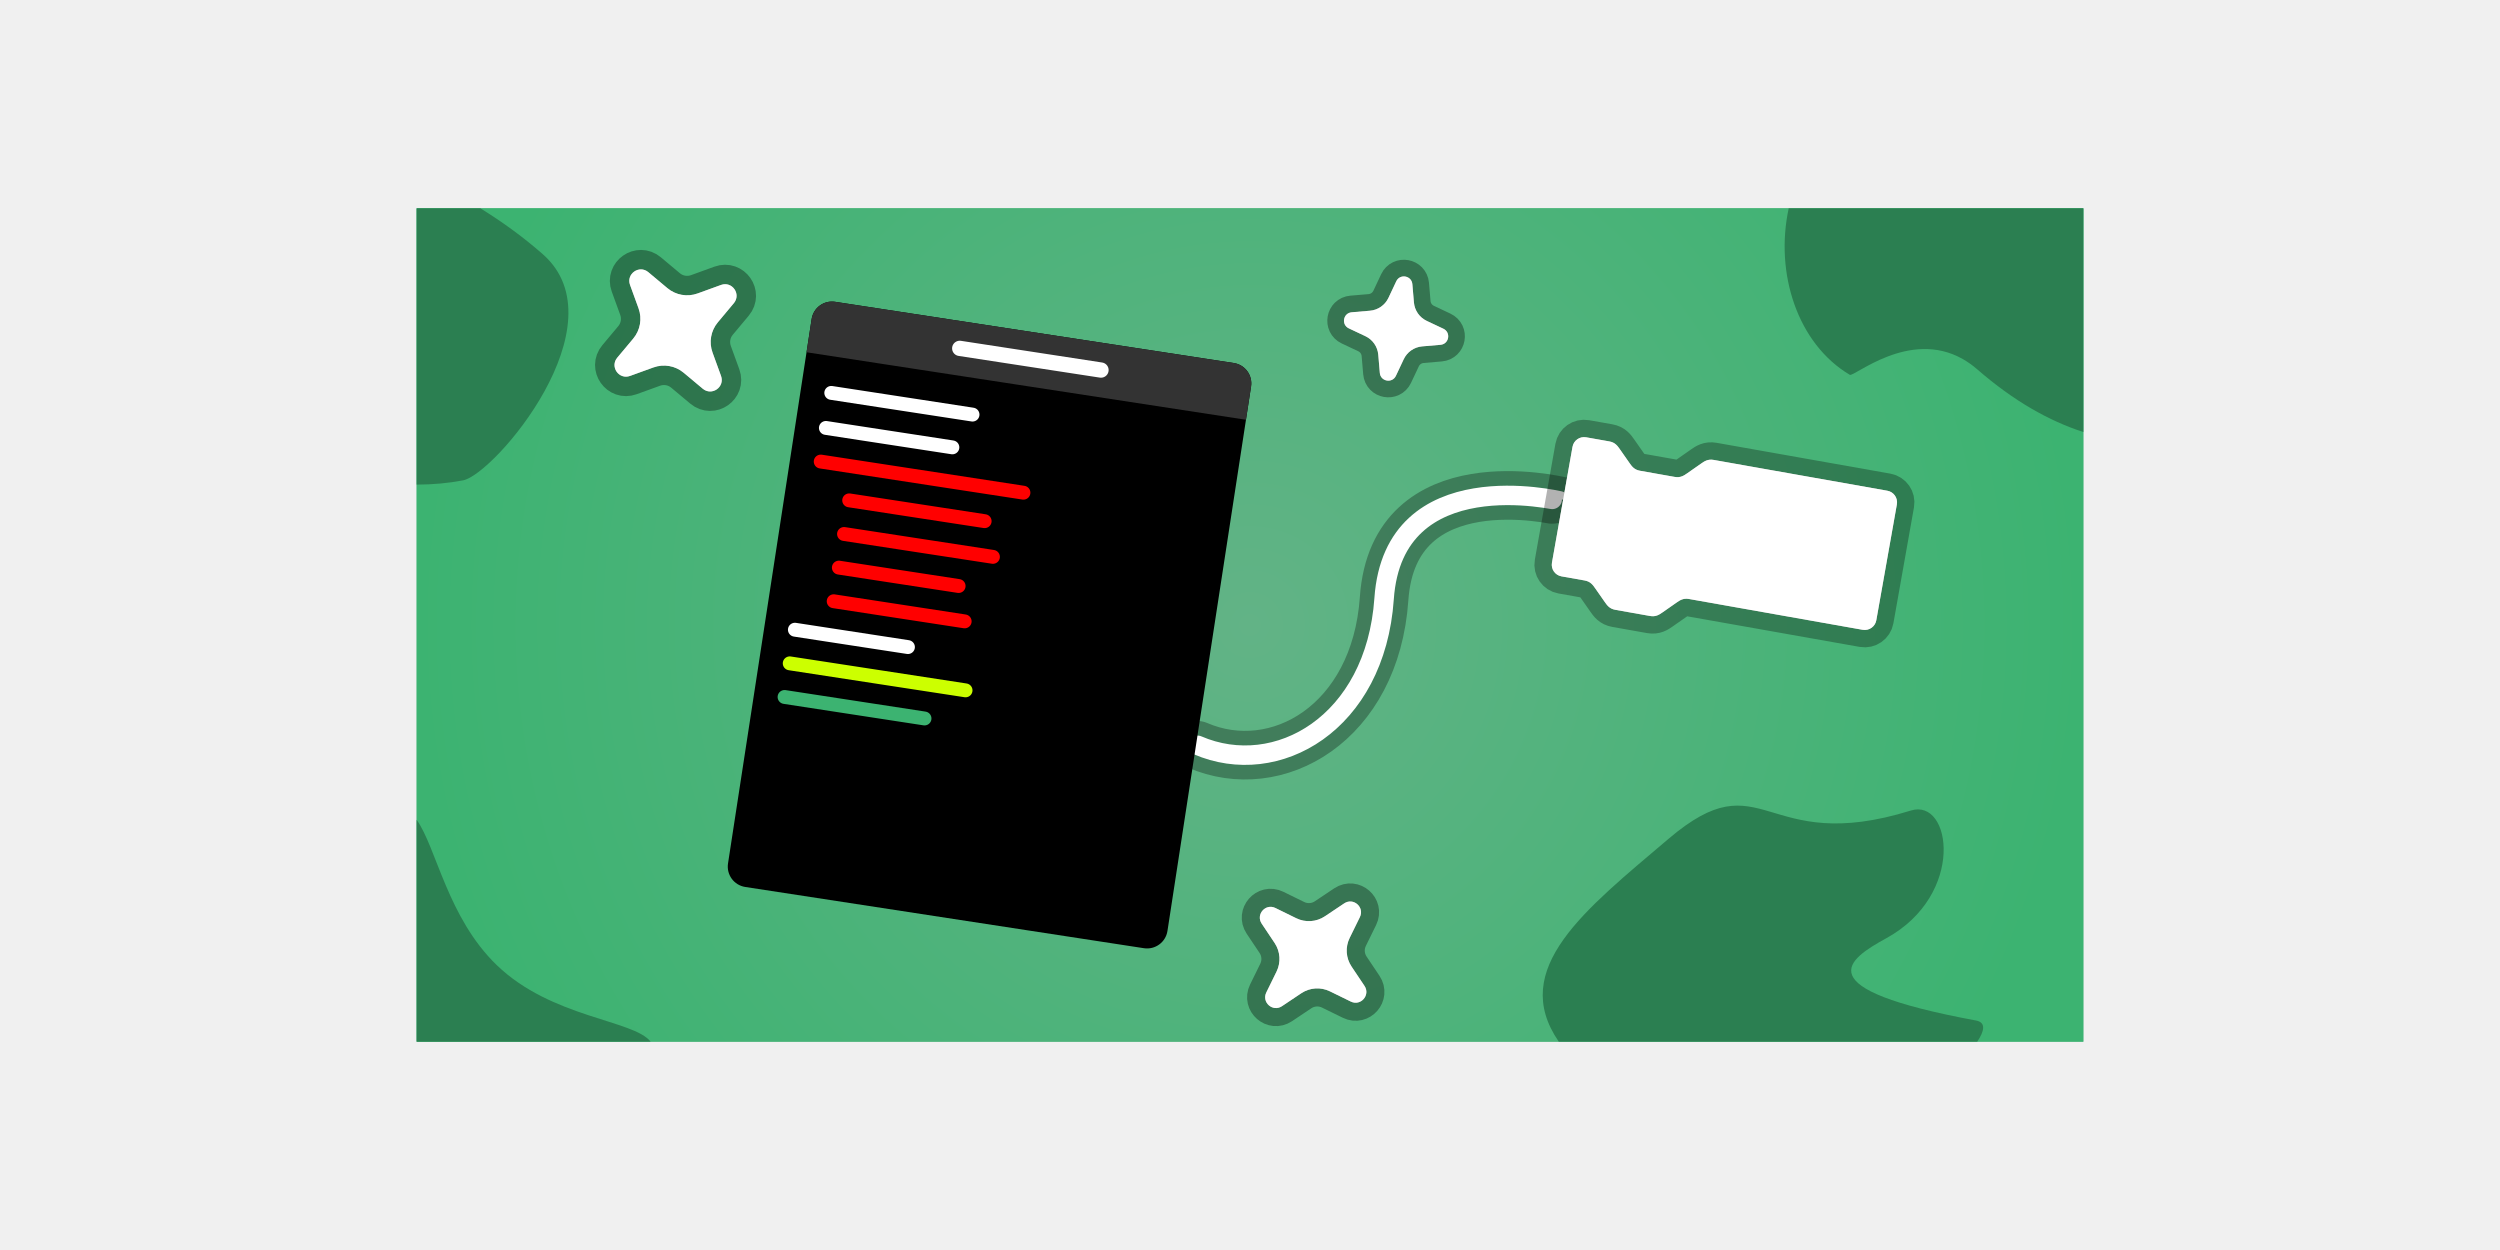
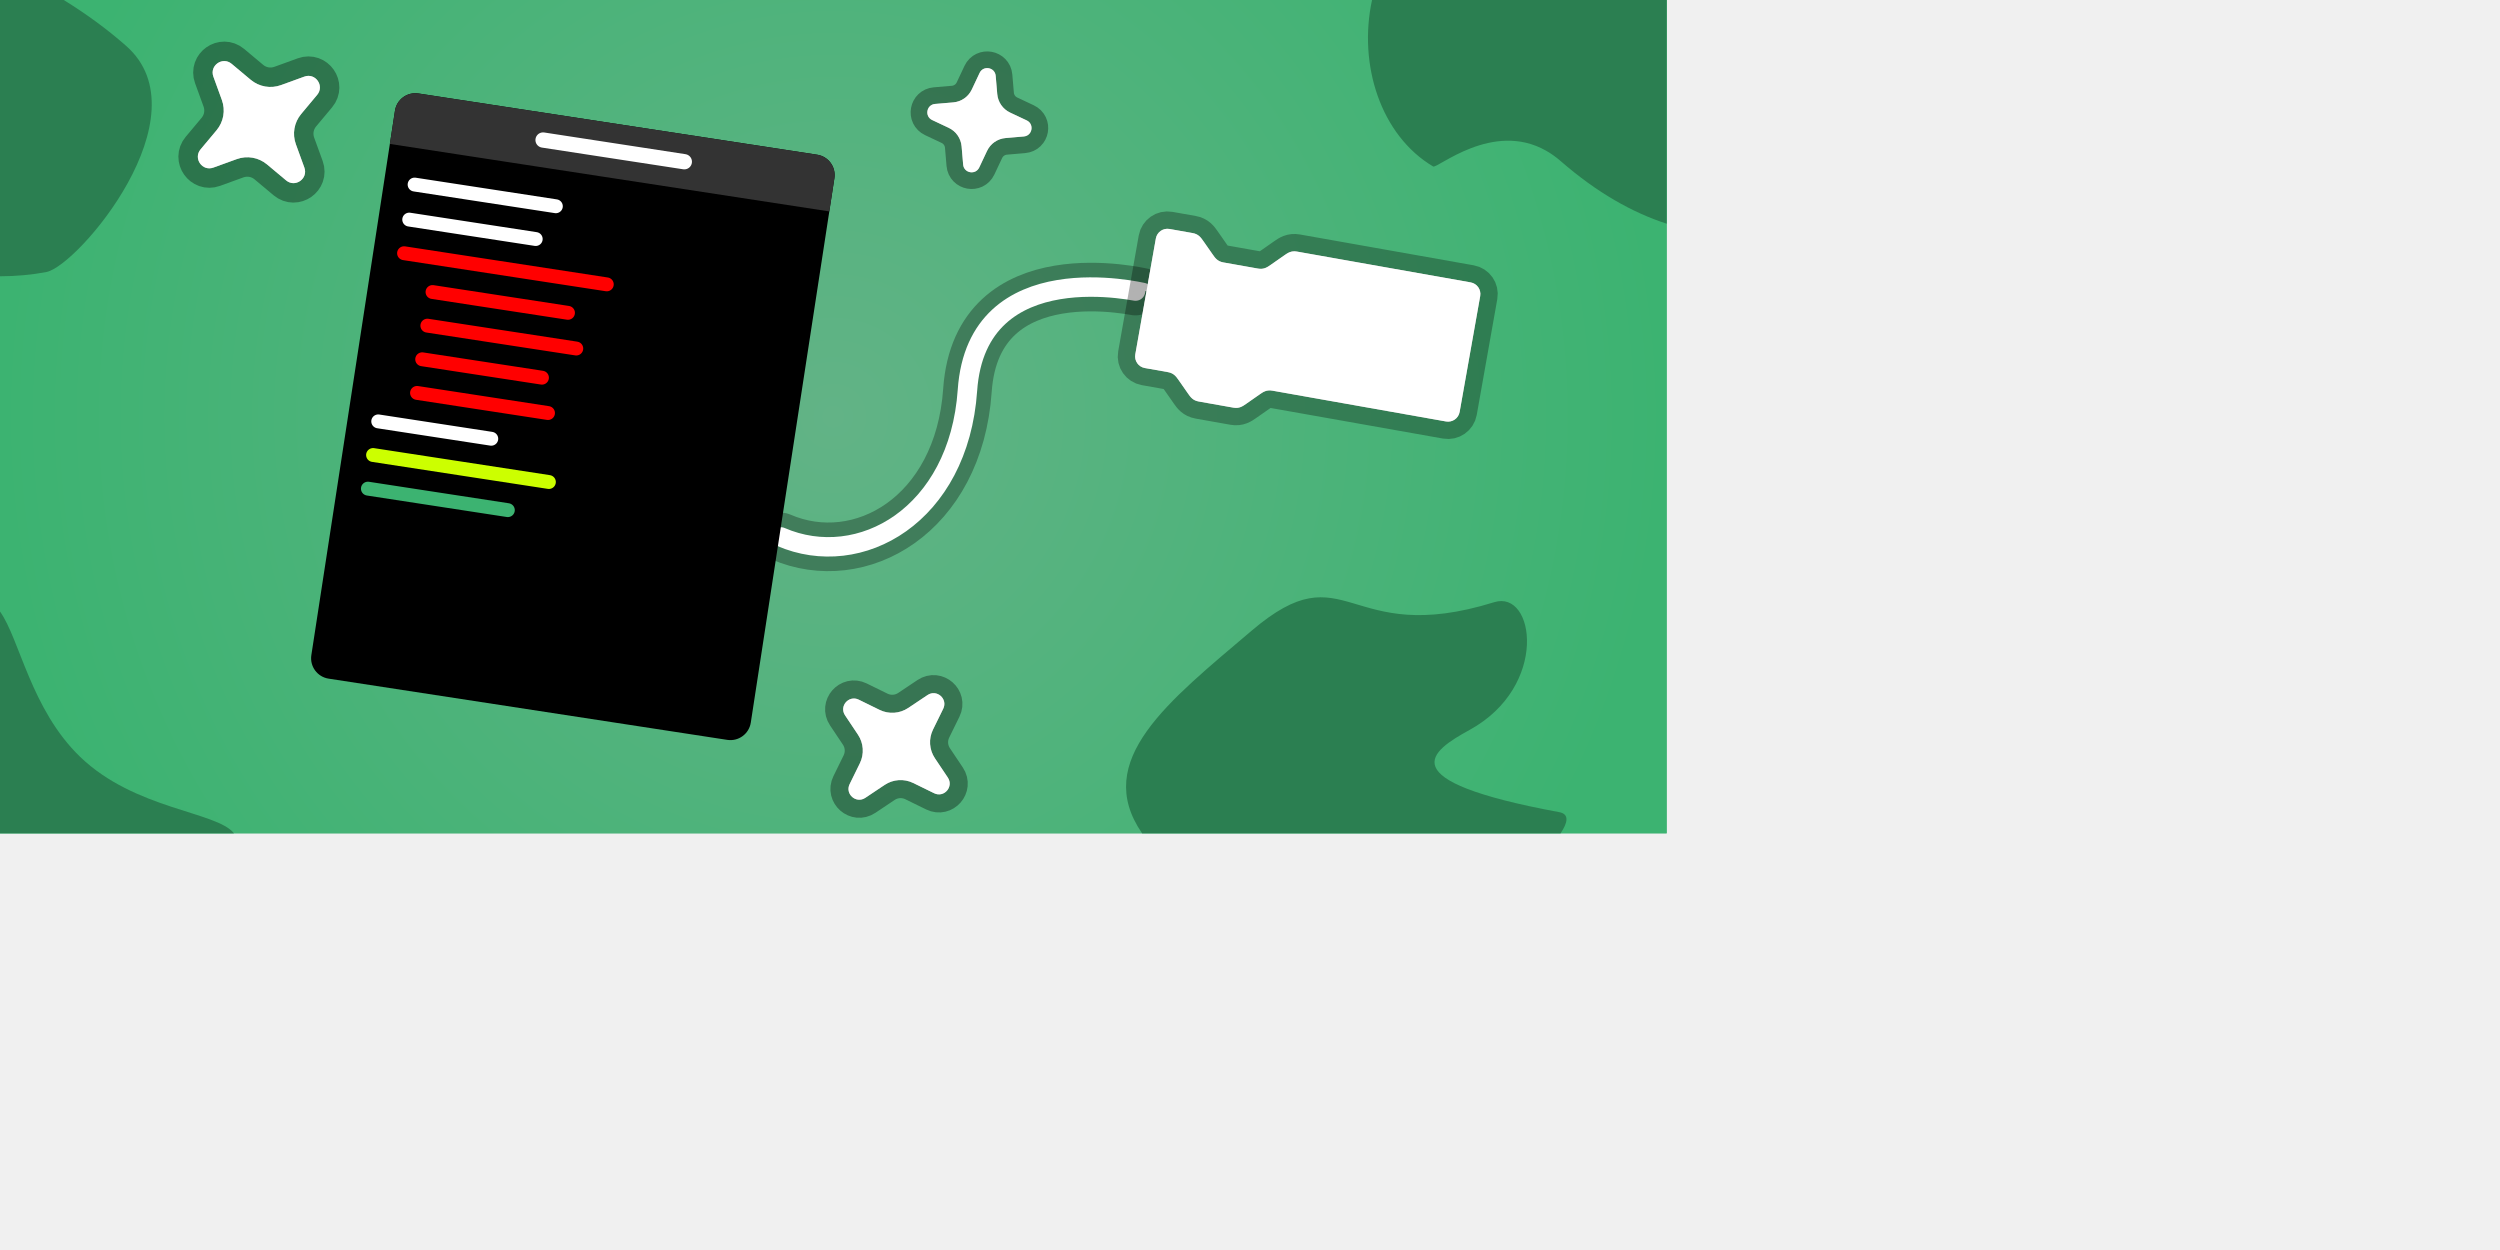
<svg xmlns="http://www.w3.org/2000/svg" version="1.1" width="900" height="450" viewBox="0,0,900,450">
  <defs>
    <linearGradient x1="300" y1="0" x2="300" y2="300" gradientUnits="userSpaceOnUse" id="color-1">
      <stop offset="0" stop-color="#3cb371" />
      <stop offset="1" stop-color="#51b37d" />
    </linearGradient>
    <radialGradient cx="300" cy="150" r="300" gradientUnits="userSpaceOnUse" id="color-2">
      <stop offset="0" stop-color="#62b386" />
      <stop offset="1" stop-color="#3cb371" />
    </radialGradient>
    <clipPath id="clip-1">
      <rect x="-300" y="-150" transform="scale(0.5,0.5)" width="1800" height="900" fill="none" fill-rule="nonzero" stroke="none" stroke-width="0.5" stroke-linecap="butt" />
    </clipPath>
  </defs>
-   <g transform="translate(150,75)">
+   <g>
    <g clip-path="url(#clip-1)" data-paper-data="{&quot;isPaintingLayer&quot;:true}" stroke-linejoin="miter" stroke-miterlimit="10" stroke-dasharray="" stroke-dashoffset="0" style="mix-blend-mode: normal">
      <path d="M0,0h600v300h-600z" fill="url(#color-1)" fill-rule="evenodd" stroke="none" stroke-width="1" stroke-linecap="square" />
      <path d="M0,0h600v300h-600z" fill="url(#color-2)" fill-rule="evenodd" stroke="none" stroke-width="1" stroke-linecap="square" />
      <path d="M0,0h600v300h-600z" fill-opacity="0" fill="#000000" fill-rule="evenodd" stroke="none" stroke-width="1" stroke-linecap="square" />
      <path d="M281.109,193.302c28.478,12.329 64.067,-7.832 67.168,-52.775c3.436,-49.802 63.091,-35.141 63.098,-35.242" data-paper-data="{&quot;index&quot;:null}" fill="none" fill-rule="nonzero" stroke-opacity="0.302" stroke="#000000" stroke-width="17.5" stroke-linecap="round" />
      <path d="M281.109,193.302c28.478,12.329 64.067,-7.832 67.168,-52.775c3.436,-49.802 63.091,-35.141 63.098,-35.242" data-paper-data="{&quot;index&quot;:null}" fill="none" fill-rule="nonzero" stroke="#ffffff" stroke-width="7" stroke-linecap="round" />
      <g fill-rule="nonzero">
        <path d="M118.295,244.31c-4.052,-0.622 -6.833,-4.412 -6.21,-8.464l30.102,-195.99c0.622,-4.052 4.412,-6.833 8.464,-6.21l143.525,22.044c4.052,0.622 6.833,4.412 6.21,8.464l-30.102,195.99c-0.622,4.052 -4.412,6.833 -8.464,6.21z" fill="#000000" stroke="none" stroke-width="0" stroke-linecap="butt" />
        <g fill="none" stroke-width="5" stroke-linecap="round">
          <path d="M200.107,74.252l-50.85,-7.81" stroke="#ffffff" />
          <path d="M147.319,79.055l45.538,6.994" stroke="#ffffff" />
          <path d="M176.857,157.948l-40.695,-6.25" stroke="#ffffff" />
          <path d="M134.303,163.805l63.295,9.721" stroke="#ccff00" />
          <path d="M132.443,175.912l50.381,7.738" stroke="#3cb371" />
          <g stroke="#ff0000">
            <path d="M145.46,91.162l72.981,11.209" />
            <path d="M155.707,105.129l48.766,7.49" />
            <path d="M153.848,117.236l53.609,8.234" />
            <path d="M151.988,129.343l43.116,6.622" />
            <path d="M197.281,148.692l-47.152,-7.242" />
          </g>
        </g>
        <g>
          <path d="M140.349,51.817l1.837,-11.961c0.622,-4.052 4.412,-6.833 8.464,-6.21l143.525,22.044c4.052,0.622 6.833,4.412 6.21,8.464l-1.837,11.961z" fill="#333333" stroke="none" stroke-width="0" stroke-linecap="butt" />
          <path d="M195.506,50.412l50.85,7.81" fill="none" stroke="#ffffff" stroke-width="5.5" stroke-linecap="round" />
        </g>
      </g>
      <g fill="#ffffff" fill-rule="evenodd" stroke-linecap="butt">
        <path d="M90.263,28.727c3.026,2.535 7.173,3.264 10.882,1.914l8.435,-3.066c3.99,-1.445 7.327,3.315 4.603,6.567l-5.756,6.888c-2.535,3.026 -3.264,7.173 -1.917,10.876l3.066,8.435c1.445,3.99 -3.315,7.327 -6.573,4.607l-6.883,-5.76c-3.022,-2.53 -7.169,-3.259 -10.873,-1.912l-8.438,3.061c-3.987,1.451 -7.323,-3.309 -4.603,-6.567l5.76,-6.883c2.53,-3.022 3.259,-7.169 1.908,-10.878l-3.066,-8.435c-1.445,-3.99 3.315,-7.327 6.573,-4.607z" stroke-opacity="0.349" stroke="#000000" stroke-width="14" />
        <path d="M90.263,28.727c3.026,2.535 7.173,3.264 10.882,1.914l8.435,-3.066c3.99,-1.445 7.327,3.315 4.603,6.567l-5.756,6.888c-2.535,3.026 -3.264,7.173 -1.917,10.876l3.066,8.435c1.445,3.99 -3.315,7.327 -6.573,4.607l-6.883,-5.76c-3.022,-2.53 -7.169,-3.259 -10.873,-1.912l-8.438,3.061c-3.987,1.451 -7.323,-3.309 -4.603,-6.567l5.76,-6.883c2.53,-3.022 3.259,-7.169 1.908,-10.878l-3.066,-8.435c-1.445,-3.99 3.315,-7.327 6.573,-4.607z" stroke="none" stroke-width="1" />
      </g>
      <g fill="#ffffff" fill-rule="evenodd" stroke-linecap="butt">
        <path d="M335.873,262.669c-1.625,3.309 -1.362,7.233 0.69,10.295l4.661,6.966c2.2,3.297 -1.373,7.383 -4.93,5.638l-7.53,-3.685c-3.309,-1.625 -7.233,-1.362 -10.291,0.686l-6.966,4.661c-3.297,2.2 -7.383,-1.373 -5.643,-4.934l3.69,-7.526c1.621,-3.304 1.358,-7.228 -0.689,-10.287l-4.657,-6.971c-2.204,-3.292 1.369,-7.379 4.93,-5.638l7.526,3.69c3.304,1.621 7.228,1.358 10.291,-0.694l6.966,-4.661c3.297,-2.2 7.383,1.373 5.643,4.934z" stroke-opacity="0.349" stroke="#000000" stroke-width="13" />
        <path d="M335.873,262.669c-1.625,3.309 -1.362,7.233 0.69,10.295l4.661,6.966c2.2,3.297 -1.373,7.383 -4.93,5.638l-7.53,-3.685c-3.309,-1.625 -7.233,-1.362 -10.291,0.686l-6.966,4.661c-3.297,2.2 -7.383,-1.373 -5.643,-4.934l3.69,-7.526c1.621,-3.304 1.358,-7.228 -0.689,-10.287l-4.657,-6.971c-2.204,-3.292 1.369,-7.379 4.93,-5.638l7.526,3.69c3.304,1.621 7.228,1.358 10.291,-0.694l6.966,-4.661c3.297,-2.2 7.383,1.373 5.643,4.934z" stroke="none" stroke-width="1" />
      </g>
      <g fill="#ffffff" fill-rule="evenodd" stroke-linecap="butt">
        <path d="M359.012,33.869c0.245,2.888 2.01,5.426 4.633,6.66l5.962,2.808c2.818,1.331 2.064,5.532 -1.04,5.796l-6.567,0.565c-2.888,0.245 -5.426,2.01 -6.659,4.629l-2.808,5.962c-1.331,2.818 -5.532,2.064 -5.801,-1.041l-0.56,-6.566c-0.246,-2.883 -2.011,-5.421 -4.629,-6.654l-5.961,-2.813c-2.818,-1.327 -2.065,-5.527 1.04,-5.796l6.566,-0.56c2.883,-0.246 5.421,-2.011 6.655,-4.634l2.808,-5.962c1.331,-2.818 5.532,-2.064 5.801,1.041z" stroke-opacity="0.349" stroke="#000000" stroke-width="12" />
        <path d="M359.012,33.869c0.245,2.888 2.01,5.426 4.633,6.66l5.962,2.808c2.818,1.331 2.064,5.532 -1.04,5.796l-6.567,0.565c-2.888,0.245 -5.426,2.01 -6.659,4.629l-2.808,5.962c-1.331,2.818 -5.532,2.064 -5.801,-1.041l-0.56,-6.566c-0.246,-2.883 -2.011,-5.421 -4.629,-6.654l-5.961,-2.813c-2.818,-1.327 -2.065,-5.527 1.04,-5.796l6.566,-0.56c2.883,-0.246 5.421,-2.011 6.655,-4.634l2.808,-5.962c1.331,-2.818 5.532,-2.064 5.801,1.041z" stroke="none" stroke-width="1" />
      </g>
      <path d="" data-paper-data="{&quot;index&quot;:null}" fill="none" fill-rule="nonzero" stroke="#ffffff" stroke-width="7" stroke-linecap="round" />
      <path d="M416.103,85.859c0.409,-2.304 2.608,-3.841 4.912,-3.432l8.344,1.48c2.086,0.37 2.944,1.598 3.802,2.826l3.432,4.912c0.858,1.228 1.716,2.456 3.802,2.826l12.516,2.221c2.086,0.37 3.314,-0.488 4.542,-1.346l4.912,-3.432c1.228,-0.858 2.456,-1.716 4.542,-1.346l62.534,11.095c2.304,0.409 3.841,2.608 3.432,4.912l-7.402,41.721c-0.409,2.304 -2.608,3.841 -4.912,3.432l-62.534,-11.095c-2.086,-0.37 -3.314,0.488 -4.542,1.346l-4.912,3.432c-1.228,0.858 -2.456,1.716 -4.542,1.346l-12.516,-2.221c-2.086,-0.37 -2.944,-1.598 -3.802,-2.826l-3.432,-4.912c-0.858,-1.228 -1.716,-2.456 -3.802,-2.826l-8.344,-1.48c-2.304,-0.409 -3.841,-2.608 -3.432,-4.912z" fill="#ffffff" fill-rule="nonzero" stroke-opacity="0.302" stroke="#000000" stroke-width="12.5" stroke-linecap="butt" />
      <path d="M416.103,85.859c0.409,-2.304 2.608,-3.841 4.912,-3.432l8.344,1.48c2.086,0.37 2.944,1.598 3.802,2.826l3.432,4.912c0.858,1.228 1.716,2.456 3.802,2.826l12.516,2.221c2.086,0.37 3.314,-0.488 4.542,-1.346l4.912,-3.432c1.228,-0.858 2.456,-1.716 4.542,-1.346l62.534,11.095c2.304,0.409 3.841,2.608 3.432,4.912l-7.402,41.721c-0.409,2.304 -2.608,3.841 -4.912,3.432l-62.534,-11.095c-2.086,-0.37 -3.314,0.488 -4.542,1.346l-4.912,3.432c-1.228,0.858 -2.456,1.716 -4.542,1.346l-12.516,-2.221c-2.086,-0.37 -2.944,-1.598 -3.802,-2.826l-3.432,-4.912c-0.858,-1.228 -1.716,-2.456 -3.802,-2.826l-8.344,-1.48c-2.304,-0.409 -3.841,-2.608 -3.432,-4.912z" fill="#ffffff" fill-rule="nonzero" stroke="none" stroke-width="0" stroke-linecap="butt" />
      <path d="M28.833,272.444c19.763,19.078 49.229,19.659 55.391,27.556h-84.225l0,-79.863c7.101,9.949 11.102,35.192 28.833,52.308z" fill="#2b7f51" fill-rule="nonzero" stroke="none" stroke-width="0" stroke-linecap="butt" />
      <path d="M450.621,227.016c34.44,-29.283 33.753,6.431 87.312,-10.232c14.586,-4.538 19.725,30.276 -8.876,45.986c-13.797,7.579 -29.726,18.135 32.286,29.609c3.746,0.693 3,3.864 0.463,7.62h-150.646c-18.129,-26.287 9.538,-47.542 39.46,-72.984z" fill="#2b7f51" fill-rule="nonzero" stroke="none" stroke-width="0" stroke-linecap="butt" />
      <path d="M561.851,58c-1.741,-1.515 -3.503,-2.755 -5.271,-3.755c-19.249,-10.897 -39.168,6.567 -40.65,5.688c-18.872,-11.203 -27.046,-36.635 -21.995,-59.932h106.065l0,80.534c-12.301,-3.99 -25.054,-11.141 -38.149,-22.534z" fill="#2b7f51" fill-rule="nonzero" stroke="none" stroke-width="0" stroke-linecap="butt" />
      <path d="M45.391,16.499c28.627,25.15 -17.362,79.261 -28.694,81.429c-5.212,0.998 -10.786,1.522 -16.697,1.534v-99.462l22.951,0c7.913,4.884 15.465,10.37 22.441,16.499z" fill="#2b7f51" fill-rule="nonzero" stroke="none" stroke-width="0" stroke-linecap="butt" />
    </g>
  </g>
</svg>
